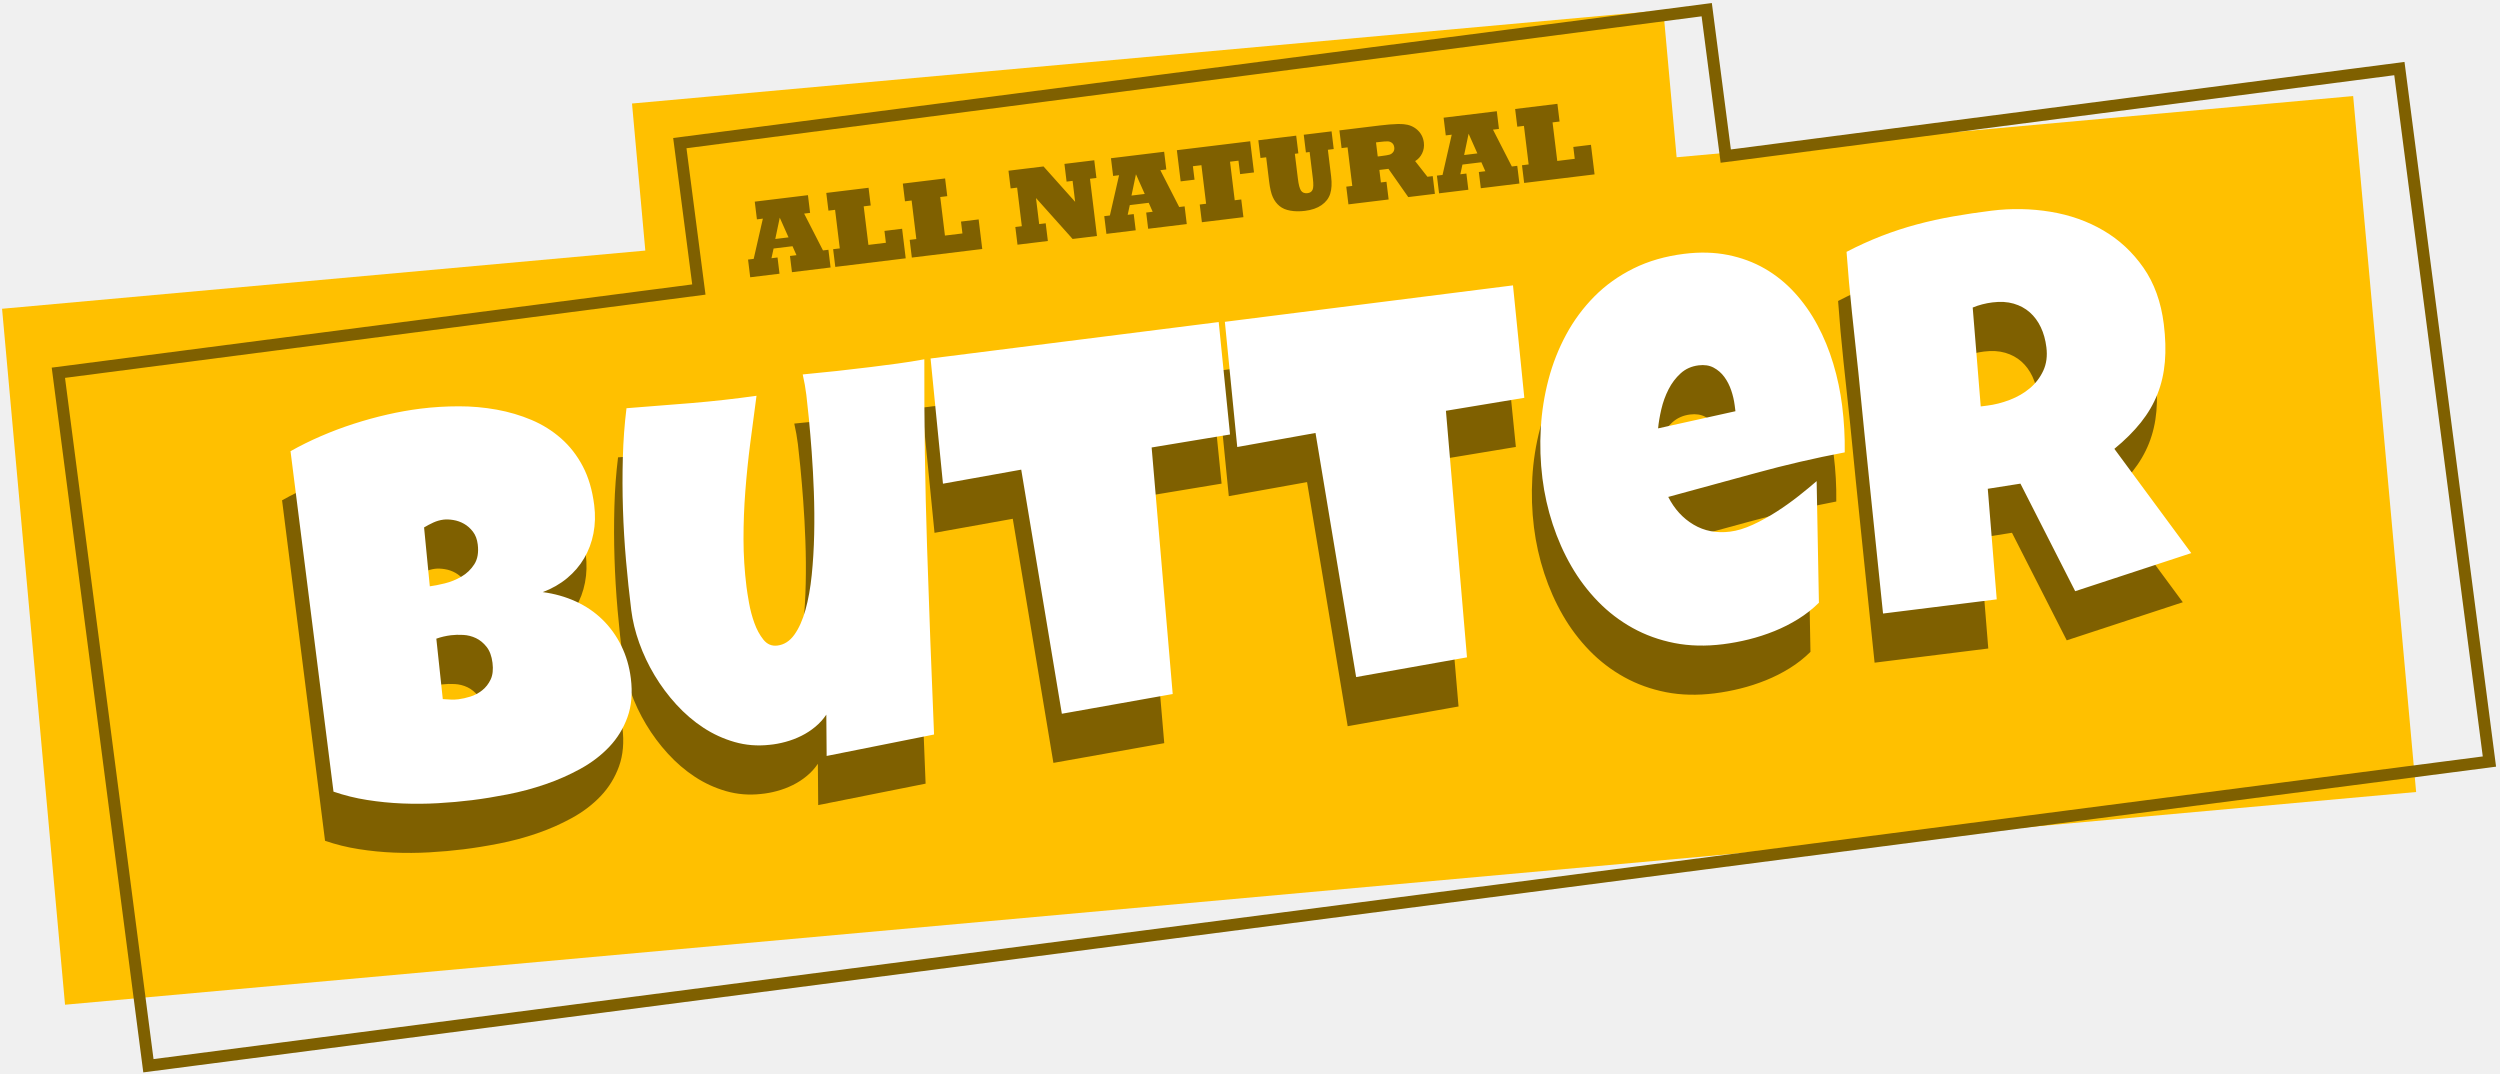
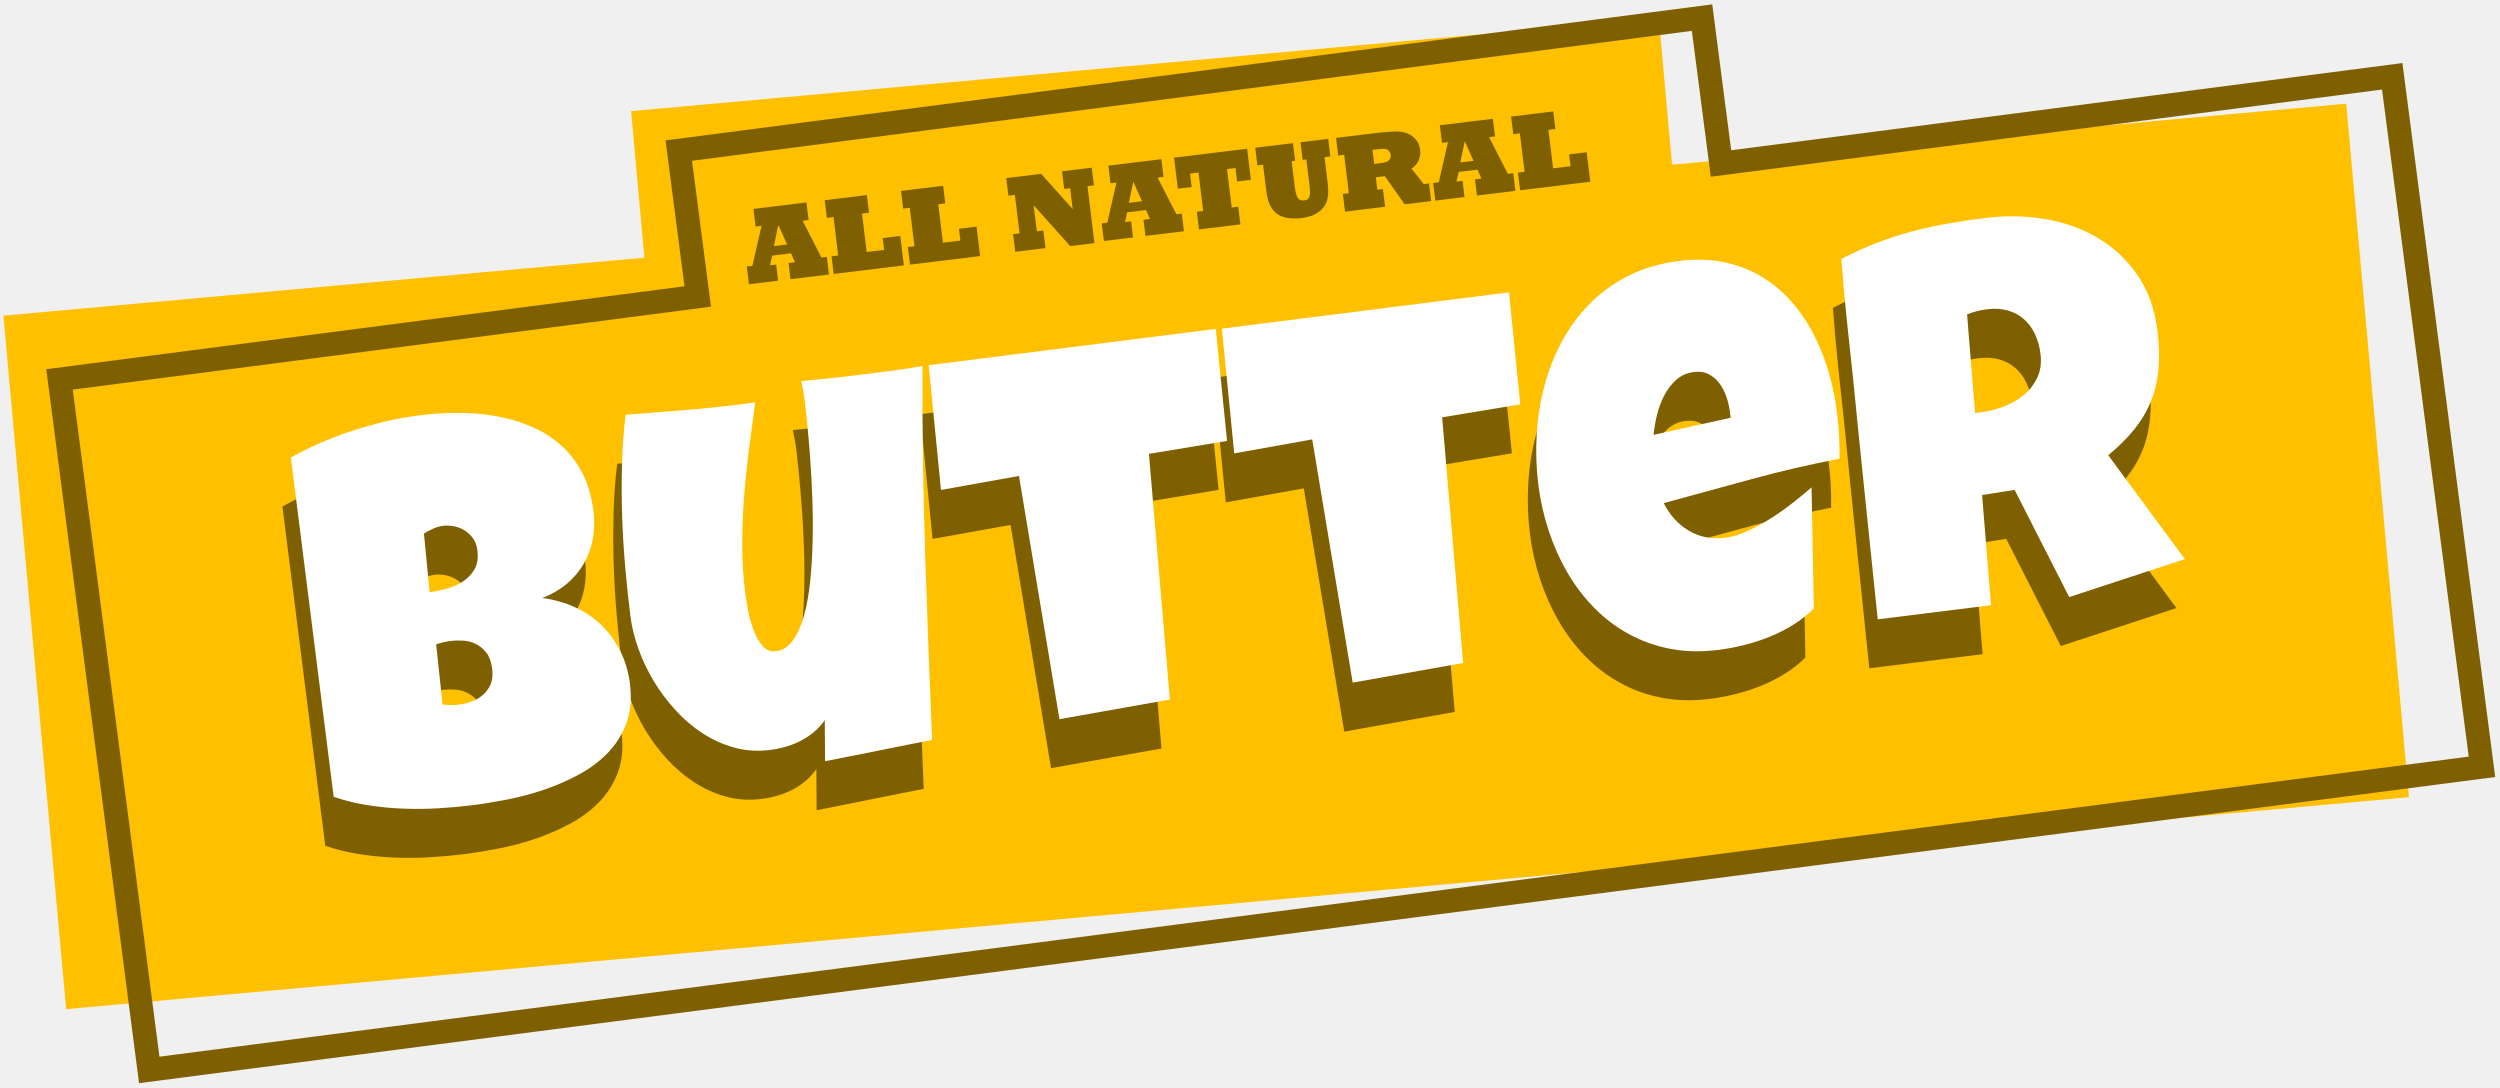
- <svg xmlns="http://www.w3.org/2000/svg" width="843" height="362" overflow="hidden">
+ <svg xmlns="http://www.w3.org/2000/svg" width="423" height="184" overflow="hidden">
  <defs>
-     <clipPath id="prefix__a">
-       <path d="M198 179h843v362H198z" fill-rule="evenodd" clip-rule="evenodd" />
+     <clipPath id="clip0">
+       <path d="M158 182 581 182 581 366 158 366Z" fill-rule="evenodd" clip-rule="evenodd" />
    </clipPath>
  </defs>
-   <g clip-path="url(#prefix__a)" transform="translate(-198 -179)">
-     <path d="M758.872 182.444l4.486 49.585 228.126-20.64 21.236 234.678-792.792 71.726-21.232-234.678 216.903-19.624-4.486-49.585z" fill="#FFC000" fill-rule="evenodd" />
-     <path d="M866.598 266.625c6.776-.844 13.445-.725 20.009.358 6.563 1.083 12.515 3.193 17.855 6.33 5.341 3.137 9.83 7.316 13.469 12.536 3.638 5.22 5.92 11.545 6.846 18.975.578 4.636.701 8.891.369 12.765-.332 3.874-1.163 7.494-2.494 10.859-1.331 3.365-3.197 6.555-5.598 9.57-2.4 3.016-5.38 5.983-8.94 8.901l25.93 35.156-39.141 12.847-18.464-36.268-11.01 1.734 3.018 37.288-38.336 4.779a20872.796 20872.796 0 00-4.198-40.582 6326.024 6326.024 0 01-4.109-40.592c-.734-6.85-1.459-13.641-2.178-20.372a595.069 595.069 0 01-1.82-20.416 117.43 117.43 0 0111.825-5.367 116.578 116.578 0 0111.875-3.879 141.772 141.772 0 0112.248-2.704c4.164-.73 8.446-1.37 12.844-1.918zm.413 30.913a26.83 26.83 0 00-3.449.656c-1.111.29-2.183.65-3.216 1.08l2.708 33.343 2.139-.267c2.556-.318 5.116-.969 7.679-1.953 2.564-.983 4.815-2.29 6.755-3.92a16.939 16.939 0 004.515-5.905c1.07-2.306 1.421-4.945 1.05-7.917-.311-2.496-.938-4.742-1.881-6.737-.943-1.995-2.177-3.667-3.703-5.016-1.527-1.349-3.339-2.33-5.438-2.944-2.098-.613-4.485-.753-7.159-.42zM336.958 333.368c4.22-.526 8.518-.79 12.894-.792a71.007 71.007 0 0112.77 1.124c4.138.752 8.055 1.908 11.75 3.47a36.526 36.526 0 019.966 6.227c2.948 2.59 5.391 5.726 7.329 9.408 1.938 3.682 3.222 8.049 3.851 13.101.415 3.328.329 6.508-.259 9.539-.588 3.03-1.629 5.816-3.123 8.356-1.494 2.541-3.418 4.787-5.77 6.74-2.352 1.953-5.084 3.516-8.197 4.689 3.989.529 7.696 1.576 11.12 3.141 3.424 1.565 6.425 3.605 9.002 6.121 2.577 2.516 4.693 5.451 6.349 8.806 1.655 3.354 2.731 7.023 3.228 11.005.615 4.933.238 9.296-1.13 13.088-1.369 3.792-3.413 7.125-6.133 9.999-2.72 2.875-5.958 5.346-9.714 7.413a74.685 74.685 0 01-11.887 5.239 95.886 95.886 0 01-12.66 3.389c-4.272.835-8.281 1.485-12.025 1.952-3.685.459-7.52.801-11.506 1.027a122.81 122.81 0 01-11.985.09c-4.005-.165-7.977-.56-11.918-1.185a66.525 66.525 0 01-11.305-2.801l-14.491-114.808a108.716 108.716 0 0110.148-5.022 121.983 121.983 0 0111.112-4.192c3.8-1.228 7.608-2.276 11.423-3.144a113.82 113.82 0 0111.161-1.98zm7.743 37.423a11.55 11.55 0 00-3.41.969 31.43 31.43 0 00-3.143 1.659l1.932 19.859c1.367-.171 3.046-.501 5.037-.99a21.152 21.152 0 005.645-2.288 12.636 12.636 0 004.326-4.161c1.111-1.738 1.496-3.974 1.155-6.708-.214-1.724-.754-3.15-1.62-4.28-.865-1.129-1.865-2.016-3.002-2.659a10.73 10.73 0 00-3.599-1.271c-1.263-.205-2.37-.248-3.321-.13zm2.505 38.982a23.195 23.195 0 00-4.926 1.157l2.177 20.372c.914.067 1.811.121 2.692.162.88.041 1.736.01 2.568-.094 1.248-.155 2.599-.459 4.051-.912a12.128 12.128 0 003.991-2.127c1.207-.965 2.157-2.185 2.848-3.66.691-1.474.896-3.341.615-5.599-.282-2.259-.942-4.048-1.982-5.367-1.039-1.319-2.233-2.302-3.582-2.948a11.238 11.238 0 00-4.301-1.094c-1.519-.082-2.903-.046-4.151.11zM763.039 281.163c5.289-.659 10.209-.533 14.759.379 4.55.911 8.695 2.447 12.435 4.606a42.089 42.089 0 0110.066 8.116c2.97 3.252 5.538 6.9 7.702 10.946 2.164 4.046 3.942 8.382 5.333 13.007a86.386 86.386 0 012.998 14.248c.645 5.171.933 10.387.864 15.646a385.073 385.073 0 00-29.918 6.944c-9.863 2.708-19.728 5.401-29.595 8.08 2.079 4.086 4.927 7.202 8.544 9.347 3.618 2.144 7.715 2.931 12.291 2.361 2.378-.296 4.922-1.066 7.634-2.31a64.996 64.996 0 008.009-4.393 94.4 94.4 0 007.485-5.324c2.363-1.864 4.388-3.535 6.075-5.013l.766 41.009a39.666 39.666 0 01-6.967 5.486 52.077 52.077 0 01-8.047 4.082 64.817 64.817 0 01-8.615 2.794 73.993 73.993 0 01-8.671 1.624c-5.884.733-11.363.601-16.437-.396-5.073-.997-9.766-2.691-14.078-5.081a50.125 50.125 0 01-11.659-8.913 60.136 60.136 0 01-9-11.916c-2.539-4.392-4.636-9.11-6.291-14.155a82.303 82.303 0 01-3.472-15.502 92.698 92.698 0 01-.551-16.771 83.307 83.307 0 012.602-16.531c1.413-5.367 3.408-10.43 5.984-15.187a55.963 55.963 0 019.493-12.818c3.753-3.787 8.145-6.93 13.175-9.428 5.031-2.499 10.726-4.144 17.086-4.937zm4.867 37.601c-2.377.296-4.392 1.196-6.046 2.7-1.653 1.504-3.014 3.303-4.08 5.398a29.32 29.32 0 00-2.426 6.685c-.551 2.363-.916 4.521-1.095 6.474l26.079-5.785-.245-1.962a25.87 25.87 0 00-1.174-5.059c-.575-1.709-1.353-3.227-2.333-4.553a10.673 10.673 0 00-3.604-3.127c-1.422-.759-3.114-1.016-5.076-.771zM606.097 304.166l3.82 37.913-26.435 4.381 7.104 83.135-37.379 6.651-13.7-82.313-26.39 4.738-4.176-42.214 97.156-12.291zM705.329 291.797l3.82 37.913-26.434 4.381 7.103 83.135-37.379 6.651-13.7-82.313-26.39 4.738-4.176-42.214 97.156-12.291zM465.826 321.832a741.402 741.402 0 0023.046-2.511c2.972-.37 5.956-.757 8.954-1.161a187.08 187.08 0 009.01-1.44c-.066 21.255.24 42.357.92 63.308.68 20.95 1.466 42.023 2.357 63.219l-36.219 7.231-.107-13.93a19.335 19.335 0 01-3.701 4.083 24.128 24.128 0 01-4.732 3.08 29.042 29.042 0 01-5.361 2.026 31.466 31.466 0 01-5.399.99c-4.049.444-7.951.131-11.706-.94a38.344 38.344 0 01-10.563-4.84c-3.287-2.156-6.328-4.765-9.124-7.826a60.959 60.959 0 01-7.34-9.859 61.85 61.85 0 01-5.162-10.901c-1.343-3.756-2.24-7.447-2.692-11.072a462.423 462.423 0 01-1.761-16.666 309.81 309.81 0 01-1.036-17.39 294.586 294.586 0 01-.038-17.379c.158-5.754.568-11.298 1.231-16.632 7.296-.547 14.617-1.128 21.965-1.742a385.643 385.643 0 0021.876-2.455 2431.678 2431.678 0 00-2.117 16.063 317.761 317.761 0 00-1.655 16.141 207.882 207.882 0 00-.613 16.147c.006 5.372.345 10.762 1.02 16.17.155 1.248.437 3.024.845 5.327a41.212 41.212 0 001.792 6.748c.786 2.196 1.805 4.076 3.057 5.64 1.251 1.565 2.827 2.228 4.729 1.991 2.259-.281 4.159-1.499 5.702-3.653 1.542-2.154 2.793-4.951 3.752-8.39.96-3.439 1.663-7.36 2.111-11.762.447-4.401.722-8.977.823-13.728.102-4.751.065-9.53-.112-14.337a360.111 360.111 0 00-.736-13.534 500.474 500.474 0 00-.96-11.334c-.326-3.339-.603-5.93-.833-7.773a65.632 65.632 0 00-.523-3.466 74.677 74.677 0 00-.7-3.443z" fill="#7F6000" fill-rule="evenodd" />
-     <path d="M869.448 250.056c6.776-.845 13.445-.726 20.009.358 6.563 1.083 12.515 3.193 17.855 6.33 5.341 3.137 9.83 7.315 13.469 12.536 3.638 5.22 5.921 11.545 6.847 18.974.577 4.636.7 8.891.368 12.766-.332 3.874-1.163 7.493-2.494 10.858-1.331 3.365-3.197 6.555-5.598 9.571-2.4 3.015-5.38 5.982-8.94 8.901l25.931 35.156-39.142 12.846-18.463-36.268-11.011 1.735 3.018 37.288-38.336 4.778a20194.06 20194.06 0 00-4.198-40.581 6326.354 6326.354 0 01-4.109-40.593c-.734-6.85-1.459-13.64-2.177-20.371a592.774 592.774 0 01-1.821-20.416 117.43 117.43 0 0111.825-5.367 116.338 116.338 0 0111.875-3.88 142.523 142.523 0 0112.248-2.704c4.165-.73 8.446-1.369 12.844-1.917zm.413 30.913a26.864 26.864 0 00-3.449.656 24.09 24.09 0 00-3.216 1.08l2.708 33.343 2.139-.267c2.556-.319 5.116-.97 7.679-1.953 2.564-.984 4.815-2.29 6.755-3.92a16.948 16.948 0 004.515-5.905c1.071-2.306 1.421-4.945 1.05-7.917-.311-2.497-.938-4.742-1.881-6.737-.943-1.995-2.177-3.667-3.703-5.016-1.527-1.349-3.339-2.33-5.437-2.944-2.099-.614-4.485-.754-7.16-.42zM339.808 316.798c4.22-.526 8.518-.79 12.894-.792a71.098 71.098 0 0112.77 1.125c4.138.751 8.055 1.908 11.75 3.469 3.696 1.562 7.018 3.637 9.966 6.228 2.948 2.59 5.392 5.726 7.329 9.407 1.938 3.682 3.222 8.049 3.852 13.101.414 3.329.328 6.508-.26 9.539-.588 3.031-1.629 5.817-3.123 8.357-1.494 2.54-3.417 4.787-5.77 6.74-2.352 1.953-5.084 3.516-8.197 4.689 3.989.528 7.696 1.575 11.12 3.14 3.424 1.565 6.425 3.606 9.002 6.121 2.577 2.516 4.693 5.451 6.349 8.806 1.656 3.355 2.731 7.023 3.228 11.006.615 4.933.238 9.296-1.13 13.088-1.369 3.792-3.413 7.125-6.133 9.999-2.72 2.874-5.958 5.345-9.714 7.413a74.645 74.645 0 01-11.887 5.239 96.041 96.041 0 01-12.66 3.389c-4.272.834-8.281 1.485-12.025 1.951-3.685.46-7.52.802-11.506 1.027-3.986.225-7.981.255-11.985.091a102.9 102.9 0 01-11.918-1.186 66.431 66.431 0 01-11.305-2.801l-14.491-114.808a108.716 108.716 0 0110.148-5.022 122.28 122.28 0 0111.112-4.192c3.8-1.228 7.608-2.276 11.423-3.144a113.82 113.82 0 0111.161-1.98zm7.743 37.424a11.58 11.58 0 00-3.41.968 31.963 31.963 0 00-3.143 1.659l1.932 19.859c1.367-.17 3.046-.5 5.037-.99a21.086 21.086 0 005.645-2.288 12.636 12.636 0 004.326-4.161c1.111-1.738 1.496-3.974 1.155-6.708-.214-1.723-.754-3.15-1.62-4.279-.865-1.13-1.865-2.016-3.002-2.659a10.753 10.753 0 00-3.599-1.272c-1.263-.205-2.37-.248-3.321-.129zm2.505 38.982c-1.723.214-3.365.6-4.926 1.157l2.177 20.371c.914.067 1.811.122 2.692.163.88.041 1.736.01 2.568-.094 1.248-.156 2.599-.46 4.051-.912a12.112 12.112 0 003.991-2.128c1.207-.965 2.157-2.185 2.848-3.659.692-1.475.896-3.341.615-5.6-.282-2.258-.942-4.047-1.982-5.366-1.039-1.319-2.233-2.302-3.581-2.949a11.247 11.247 0 00-4.302-1.093c-1.519-.083-2.903-.046-4.151.11zM765.889 264.594c5.29-.66 10.209-.533 14.759.378 4.55.912 8.695 2.447 12.435 4.607 3.74 2.159 7.095 4.865 10.066 8.116 2.97 3.251 5.538 6.9 7.702 10.946 2.164 4.046 3.942 8.381 5.333 13.006a86.524 86.524 0 012.999 14.249c.644 5.171.932 10.386.863 15.646a385.396 385.396 0 00-29.917 6.943c-9.864 2.708-19.729 5.402-29.595 8.08 2.078 4.087 4.926 7.203 8.544 9.347 3.617 2.145 7.714 2.932 12.29 2.361 2.378-.296 4.923-1.066 7.635-2.309a64.994 64.994 0 008.008-4.394 94.143 94.143 0 007.485-5.324c2.363-1.864 4.388-3.535 6.075-5.012l.766 41.009a39.666 39.666 0 01-6.967 5.486 52.161 52.161 0 01-8.047 4.081 64.671 64.671 0 01-8.615 2.794 73.786 73.786 0 01-8.671 1.624c-5.884.734-11.363.602-16.437-.396-5.073-.997-9.766-2.69-14.078-5.08a50.102 50.102 0 01-11.659-8.914 60.079 60.079 0 01-9-11.916c-2.539-4.391-4.636-9.109-6.291-14.154a82.32 82.32 0 01-3.472-15.502 92.798 92.798 0 01-.551-16.772 83.307 83.307 0 012.602-16.531c1.414-5.367 3.408-10.429 5.984-15.187a55.957 55.957 0 019.493-12.817c3.753-3.788 8.145-6.931 13.176-9.429 5.03-2.498 10.725-4.143 17.085-4.936zm4.868 37.6c-2.378.297-4.393 1.197-6.047 2.701-1.653 1.504-3.014 3.303-4.08 5.397a29.328 29.328 0 00-2.426 6.686c-.551 2.362-.916 4.52-1.095 6.474l26.079-5.786-.245-1.961a25.879 25.879 0 00-1.174-5.06c-.575-1.709-1.353-3.226-2.333-4.553a10.684 10.684 0 00-3.604-3.127c-1.422-.758-3.114-1.015-5.075-.771zM608.947 287.597l3.82 37.912-26.435 4.382 7.104 83.134-37.379 6.651-13.7-82.312-26.39 4.738-4.176-42.214 97.156-12.291zM708.179 275.228l3.82 37.912-26.434 4.382 7.103 83.134-37.379 6.651-13.7-82.312-26.39 4.738-4.176-42.214 97.156-12.291zM468.676 305.262a753.278 753.278 0 0023.046-2.51c2.972-.371 5.956-.758 8.954-1.162 2.998-.404 6.001-.883 9.01-1.44-.066 21.255.24 42.358.92 63.308.68 20.951 1.466 42.024 2.357 63.22l-36.219 7.23-.107-13.929a19.335 19.335 0 01-3.701 4.083 24.124 24.124 0 01-4.732 3.079 29.063 29.063 0 01-5.36 2.027c-1.869.504-3.669.834-5.4.989-4.049.445-7.951.131-11.706-.94a38.315 38.315 0 01-10.563-4.84c-3.286-2.155-6.328-4.764-9.124-7.826a60.974 60.974 0 01-7.34-9.859 61.802 61.802 0 01-5.161-10.9c-1.344-3.756-2.241-7.447-2.693-11.073a462.183 462.183 0 01-1.761-16.666 309.754 309.754 0 01-1.036-17.39 295.45 295.45 0 01-.038-17.379c.158-5.753.568-11.297 1.231-16.631 7.296-.547 14.618-1.128 21.965-1.742a386.56 386.56 0 0021.876-2.455 2414.145 2414.145 0 00-2.117 16.063 317.644 317.644 0 00-1.655 16.141 208.36 208.36 0 00-.613 16.147c.006 5.371.346 10.761 1.02 16.17.155 1.248.437 3.024.845 5.327a41.34 41.34 0 001.792 6.748c.786 2.196 1.805 4.076 3.057 5.64 1.251 1.564 2.828 2.228 4.729 1.991 2.259-.282 4.159-1.5 5.702-3.654 1.542-2.153 2.793-4.95 3.753-8.39.959-3.439 1.662-7.359 2.11-11.761.447-4.402.722-8.978.824-13.729.102-4.751.064-9.53-.112-14.336a360.198 360.198 0 00-.737-13.535 499.853 499.853 0 00-.96-11.333c-.326-3.34-.603-5.931-.833-7.773a66.7 66.7 0 00-.522-3.466 75.822 75.822 0 00-.701-3.444z" fill="#FFF" fill-rule="evenodd" />
-     <path d="M773.507 182.266l6.415 49.372 227.148-29.515 30.36 233.672-789.387 102.57-30.362-233.672 215.973-28.063-6.416-49.372z" stroke="#7F6000" stroke-width="4" stroke-miterlimit="8" fill="none" />
-     <path d="M723.16 214.01l.728 5.971-2.367.289 1.585 13.002 5.9-.719-.488-3.999 5.954-.726 1.216 9.971-23.745 2.894-.728-5.972 2.242-.273-1.584-13.002-2.242.273-.728-5.972 14.257-1.737zM702.719 216.501l.728 5.972-2.009.245 6.355 12.42 1.829-.223.728 5.972-13.02 1.587-.666-5.47 2.188-.267-1.333-3.022-6.385.778-.711 3.272 2.044-.249.667 5.469-9.882 1.205-.727-5.972 1.901-.232 3.096-13.572-2.009.244-.728-5.971 17.934-2.186zm-9.505 7.583l-1.507 7.191 4.465-.545-2.958-6.646zM669.298 220.82c.751-.013 1.445.009 2.083.064 1.79.158 3.305.793 4.545 1.903 1.254 1.134 1.986 2.561 2.196 4.283.158 1.291-.034 2.503-.576 3.637-.543 1.122-1.328 1.994-2.356 2.617l4.138 5.283 1.793-.218.728 5.972-8.985 1.095-6.675-9.525-3.067.374.514 4.215 1.883-.23.728 5.972-13.558 1.652-.728-5.972 2.027-.247-1.585-13.001-2.026.246-.728-5.972 13.558-1.652a86.577 86.577 0 013.397-.35 42.3 42.3 0 012.694-.146zm-3.401 5.847c-.56-.017-1.569.064-3.028.241l-.879.108.579 4.752 1.077-.131c1.41-.172 2.362-.331 2.854-.475.527-.15.953-.444 1.275-.884.326-.416.449-.946.37-1.592-.078-.646-.326-1.137-.744-1.474-.418-.35-.92-.531-1.504-.545zM647.004 223.291l.728 5.972-1.973.24 1.101 9.039c.282 2.307.177 4.237-.313 5.789-.492 1.54-1.465 2.818-2.919 3.832-1.453 1.015-3.316 1.66-5.587 1.937-1.83.223-3.477.199-4.941-.071-1.488-.256-2.704-.775-3.648-1.558-.944-.77-1.688-1.754-2.234-2.949-.554-1.158-.983-2.986-1.288-5.485l-.974-7.998-1.919.233-.728-5.972 12.769-1.556.728 5.972-1.184.144 1.025 8.411c.245 2.009.603 3.355 1.074 4.037.47.671 1.202.946 2.194.825.825-.101 1.386-.478 1.682-1.133.298-.643.334-1.891.108-3.744l-1.097-9.003-1.256.153-.728-5.972 9.38-1.143zM619.568 226.634l1.281 10.51-4.681.57-.553-4.537-2.851.347 1.584 13.002 2.206-.268.728 5.972-14.006 1.706-.728-5.972 2.152-.262-1.585-13.002-2.869.35.553 4.537-4.681.571-1.281-10.51 24.731-3.014zM590.549 230.171l.728 5.972-2.009.245 6.355 12.42 1.829-.223.728 5.972-13.02 1.587-.666-5.47 2.188-.266-1.333-3.023-6.385.778-.711 3.272 2.044-.249.667 5.47-9.882 1.204-.728-5.972 1.901-.232 3.097-13.572-2.009.245-.728-5.972 17.934-2.186zm-9.505 7.583l-1.507 7.191 4.465-.544-2.958-6.647zM566.986 233.043l.728 5.971-2.17.265 2.351 19.297-8.213 1.001-12.347-13.802 1.071 8.788 2.205-.269.728 5.972-10.24 1.248-.728-5.972 2.188-.267-1.584-13.002-2.188.267-.728-5.972 11.818-1.44 10.664 11.932-.861-7.066-2.027.247-.728-5.972 10.061-1.226zM516.688 239.173l.728 5.972-2.367.288 1.584 13.002 5.9-.719-.487-3.999 5.954-.726 1.215 9.971-23.744 2.894-.728-5.972 2.242-.273-1.585-13.002-2.241.273-.728-5.972 14.257-1.737zM490.879 242.318l.728 5.972-2.367.288 1.584 13.002 5.9-.719-.487-3.999 5.954-.726 1.215 9.971-23.744 2.894-.728-5.972 2.242-.273-1.585-13.002-2.241.273-.728-5.972 14.257-1.737zM470.438 244.809l.727 5.972-2.008.245 6.355 12.42 1.829-.222.728 5.971-13.02 1.587-.667-5.47 2.188-.266-1.333-3.023-6.384.778-.712 3.272 2.045-.249.666 5.47-9.881 1.204-.728-5.972 1.901-.232 3.096-13.572-2.008.245-.728-5.972 17.934-2.186zm-9.505 7.583l-1.508 7.191 4.466-.544-2.958-6.647z" fill="#7F6000" fill-rule="evenodd" />
+   <g clip-path="url(#clip0)" transform="translate(-158 -182)">
+     <path d="M438.667 185.069 440.91 209.862 554.973 199.542 565.589 316.881 169.195 352.744 158.579 235.405 267.031 225.593 264.788 200.801Z" fill="#FFC000" fill-rule="evenodd" />
+     <path d="M492.53 227.16C495.918 226.738 499.253 226.798 502.535 227.339 505.816 227.881 508.792 228.936 511.462 230.504 514.133 232.073 516.377 234.162 518.197 236.772 520.016 239.382 521.157 242.545 521.62 246.26 521.909 248.578 521.97 250.705 521.804 252.642 521.638 254.579 521.223 256.389 520.557 258.072 519.892 259.754 518.959 261.349 517.758 262.857 516.558 264.365 515.068 265.848 513.288 267.307L526.253 284.885 506.683 291.309 497.451 273.174 491.946 274.042 493.455 292.686 474.287 295.075C473.591 288.281 472.891 281.517 472.188 274.784 471.484 268.051 470.799 261.286 470.133 254.488 469.766 251.063 469.404 247.668 469.044 244.302 468.685 240.937 468.382 237.534 468.134 234.094 470.118 233.062 472.089 232.168 474.047 231.411 476.005 230.654 477.984 230.007 479.984 229.471 481.985 228.935 484.026 228.484 486.108 228.119 488.19 227.754 490.331 227.434 492.53 227.16ZM492.737 242.617C492.142 242.691 491.567 242.8 491.012 242.945 490.457 243.089 489.921 243.27 489.404 243.485L490.758 260.156 491.828 260.023C493.106 259.864 494.386 259.538 495.667 259.046 496.949 258.555 498.075 257.901 499.045 257.086 500.014 256.271 500.767 255.287 501.302 254.134 501.837 252.981 502.013 251.661 501.827 250.175 501.672 248.927 501.358 247.804 500.887 246.807 500.415 245.809 499.798 244.973 499.035 244.299 498.272 243.624 497.366 243.134 496.316 242.827 495.267 242.52 494.074 242.45 492.737 242.617Z" fill="#7F6000" fill-rule="evenodd" />
+     <path d="M227.71 260.532C229.82 260.269 231.969 260.136 234.157 260.135 236.345 260.134 238.473 260.322 240.542 260.698 242.611 261.073 244.569 261.652 246.417 262.432 248.265 263.213 249.926 264.251 251.4 265.546 252.874 266.841 254.096 268.409 255.065 270.25 256.034 272.091 256.676 274.274 256.99 276.8 257.198 278.465 257.155 280.054 256.861 281.57 256.567 283.085 256.046 284.478 255.299 285.748 254.552 287.018 253.59 288.142 252.414 289.118 251.238 290.095 249.872 290.876 248.316 291.463 250.31 291.727 252.164 292.25 253.876 293.033 255.588 293.816 257.088 294.836 258.377 296.094 259.665 297.351 260.723 298.819 261.551 300.496 262.379 302.174 262.917 304.008 263.165 305.999 263.473 308.466 263.284 310.647 262.6 312.543 261.916 314.439 260.894 316.106 259.534 317.543 258.174 318.98 256.555 320.215 254.677 321.249 252.799 322.283 250.817 323.156 248.733 323.869 246.649 324.581 244.539 325.146 242.403 325.563 240.267 325.98 238.263 326.306 236.391 326.539 234.548 326.769 232.63 326.94 230.638 327.052 228.645 327.165 226.647 327.18 224.645 327.098 222.643 327.015 220.657 326.818 218.686 326.505 216.716 326.192 214.832 325.725 213.034 325.105L205.788 267.701C207.367 266.81 209.058 265.973 210.862 265.189 212.666 264.406 214.518 263.708 216.418 263.093 218.318 262.479 220.222 261.955 222.13 261.521 224.037 261.087 225.898 260.758 227.71 260.532ZM231.582 279.243C230.987 279.317 230.419 279.479 229.877 279.727 229.334 279.976 228.81 280.253 228.305 280.557L229.271 290.486C229.955 290.401 230.794 290.236 231.79 289.991 232.785 289.747 233.726 289.365 234.612 288.847 235.499 288.33 236.219 287.636 236.775 286.767 237.331 285.898 237.523 284.78 237.353 283.413 237.245 282.551 236.975 281.838 236.543 281.273 236.11 280.708 235.61 280.265 235.042 279.944 234.474 279.622 233.874 279.41 233.242 279.308 232.611 279.206 232.057 279.184 231.582 279.243ZM232.834 298.734C231.973 298.842 231.152 299.034 230.371 299.313L231.46 309.499C231.917 309.532 232.365 309.559 232.805 309.58 233.246 309.6 233.674 309.585 234.09 309.533 234.714 309.455 235.389 309.303 236.115 309.077 236.842 308.85 237.507 308.496 238.11 308.013 238.714 307.53 239.189 306.92 239.535 306.183 239.88 305.446 239.983 304.513 239.842 303.384 239.701 302.254 239.371 301.36 238.851 300.7 238.331 300.041 237.734 299.549 237.06 299.226 236.386 298.902 235.669 298.72 234.91 298.679 234.15 298.638 233.458 298.656 232.834 298.734Z" fill="#7F6000" fill-rule="evenodd" />
+     <path d="M440.75 234.429C443.395 234.1 445.855 234.163 448.13 234.618 450.405 235.074 452.478 235.842 454.348 236.922 456.218 238.002 457.895 239.354 459.381 240.98 460.866 242.606 462.149 244.43 463.232 246.453 464.314 248.476 465.203 250.644 465.898 252.956 466.594 255.269 467.094 257.643 467.397 260.08 467.72 262.666 467.864 265.273 467.829 267.903 462.788 268.864 457.802 270.021 452.87 271.375 447.939 272.729 443.006 274.076 438.073 275.415 439.112 277.458 440.536 279.016 442.345 280.089 444.154 281.161 446.202 281.554 448.49 281.269 449.679 281.121 450.951 280.736 452.307 280.114 453.663 279.493 454.998 278.76 456.312 277.918 457.625 277.075 458.872 276.187 460.054 275.255 461.236 274.324 462.248 273.488 463.091 272.749L463.474 293.254C462.427 294.29 461.265 295.204 459.991 295.997 458.717 296.789 457.375 297.47 455.967 298.038 454.559 298.605 453.124 299.071 451.66 299.435 450.196 299.798 448.751 300.069 447.325 300.247 444.383 300.613 441.643 300.547 439.106 300.049 436.569 299.55 434.223 298.703 432.067 297.508 429.911 296.313 427.968 294.828 426.238 293.052 424.507 291.275 423.007 289.289 421.738 287.094 420.468 284.898 419.419 282.539 418.592 280.016 417.764 277.494 417.186 274.91 416.856 272.265 416.512 269.501 416.42 266.706 416.581 263.879 416.741 261.053 417.175 258.297 417.882 255.614 418.588 252.93 419.586 250.399 420.874 248.02 422.162 245.642 423.744 243.506 425.62 241.612 427.497 239.718 429.693 238.146 432.208 236.897 434.723 235.648 437.571 234.826 440.75 234.429ZM443.184 253.23C441.996 253.378 440.988 253.828 440.161 254.58 439.334 255.332 438.654 256.231 438.121 257.279 437.588 258.326 437.183 259.44 436.908 260.621 436.633 261.802 436.45 262.881 436.361 263.858L449.4 260.965 449.278 259.985C449.174 259.153 448.978 258.309 448.691 257.455 448.403 256.601 448.014 255.842 447.524 255.178 447.034 254.515 446.433 253.994 445.722 253.615 445.011 253.236 444.165 253.107 443.184 253.23Z" fill="#7F6000" fill-rule="evenodd" />
+     <path d="M362.279 245.931 364.19 264.887 350.972 267.078 354.524 308.645 335.835 311.971 328.984 270.814 315.789 273.183 313.702 252.076 362.279 245.931Z" fill="#7F6000" fill-rule="evenodd" />
+     <path d="M411.895 239.746 413.806 258.702 400.588 260.893 404.14 302.461 385.451 305.786 378.6 264.63 365.405 266.999 363.318 245.892 411.895 239.746Z" fill="#7F6000" fill-rule="evenodd" />
+     <path d="M292.144 254.764C294.083 254.582 296.005 254.388 297.911 254.18 299.817 253.973 301.735 253.749 303.667 253.508 305.153 253.323 306.645 253.13 308.144 252.928 309.643 252.726 311.145 252.486 312.649 252.208 312.616 262.835 312.769 273.386 313.109 283.862 313.449 294.337 313.842 304.873 314.288 315.471L296.178 319.087 296.125 312.122C295.616 312.879 294.999 313.56 294.274 314.163 293.55 314.767 292.761 315.28 291.908 315.703 291.056 316.126 290.162 316.464 289.228 316.716 288.294 316.968 287.394 317.133 286.528 317.211 284.504 317.433 282.553 317.277 280.675 316.741 278.798 316.206 277.037 315.399 275.394 314.321 273.75 313.243 272.23 311.939 270.832 310.408 269.434 308.877 268.21 307.234 267.162 305.478 266.113 303.723 265.253 301.906 264.581 300.028 263.909 298.15 263.46 296.305 263.234 294.492 262.901 291.817 262.608 289.04 262.354 286.159 262.101 283.278 261.928 280.38 261.836 277.464 261.744 274.548 261.738 271.652 261.817 268.775 261.896 265.898 262.101 263.126 262.433 260.459 266.081 260.185 269.741 259.895 273.415 259.588 277.089 259.281 280.735 258.872 284.353 258.36 283.992 261.031 283.639 263.708 283.295 266.392 282.95 269.075 282.674 271.766 282.467 274.462 282.26 277.159 282.158 279.85 282.161 282.536 282.163 285.222 282.333 287.916 282.671 290.621 282.748 291.245 282.889 292.133 283.093 293.284 283.297 294.436 283.596 295.561 283.989 296.658 284.382 297.756 284.892 298.696 285.517 299.478 286.143 300.26 286.931 300.592 287.882 300.474 289.012 300.333 289.962 299.724 290.733 298.647 291.504 297.57 292.13 296.172 292.609 294.452 293.089 292.732 293.441 290.772 293.665 288.571 293.888 286.371 294.025 284.082 294.076 281.707 294.127 279.332 294.109 276.942 294.02 274.539 293.932 272.135 293.809 269.88 293.652 267.772 293.495 265.664 293.335 263.775 293.172 262.105 293.009 260.435 292.871 259.14 292.756 258.218 292.682 257.624 292.594 257.046 292.494 256.485 292.394 255.924 292.277 255.35 292.144 254.764Z" fill="#7F6000" fill-rule="evenodd" />
+     <path d="M493.955 218.875C497.343 218.453 500.678 218.513 503.96 219.055 507.241 219.596 510.217 220.651 512.887 222.22 515.558 223.788 517.802 225.877 519.622 228.488 521.441 231.098 522.582 234.26 523.045 237.975 523.334 240.293 523.395 242.42 523.229 244.357 523.063 246.295 522.648 248.104 521.982 249.787 521.317 251.469 520.384 253.064 519.183 254.572 517.983 256.08 516.493 257.563 514.713 259.022L527.678 276.601 508.108 283.024 498.876 264.89 493.371 265.757 494.88 284.401 475.712 286.79C475.016 279.996 474.316 273.233 473.612 266.5 472.909 259.767 472.224 253.001 471.558 246.203 471.191 242.778 470.829 239.383 470.469 236.018 470.11 232.652 469.807 229.249 469.559 225.81 471.543 224.778 473.514 223.883 475.472 223.126 477.43 222.369 479.409 221.722 481.409 221.186 483.41 220.65 485.451 220.2 487.533 219.834 489.615 219.469 491.756 219.15 493.955 218.875ZM494.162 234.332C493.567 234.406 492.992 234.515 492.437 234.66 491.882 234.805 491.346 234.985 490.829 235.2L492.183 251.872 493.253 251.738C494.531 251.579 495.811 251.253 497.092 250.762 498.374 250.27 499.5 249.617 500.47 248.801 501.439 247.986 502.192 247.002 502.727 245.849 503.262 244.696 503.438 243.376 503.252 241.891 503.097 240.642 502.783 239.52 502.312 238.522 501.84 237.525 501.223 236.688 500.46 236.014 499.697 235.34 498.791 234.849 497.741 234.542 496.692 234.235 495.499 234.165 494.162 234.332Z" fill="#FFFFFF" fill-rule="evenodd" />
+     <path d="M229.135 252.247C231.245 251.984 233.394 251.852 235.582 251.851 237.77 251.85 239.898 252.037 241.967 252.413 244.036 252.789 245.994 253.367 247.842 254.148 249.69 254.928 251.351 255.966 252.825 257.261 254.299 258.556 255.521 260.124 256.49 261.965 257.459 263.806 258.101 265.99 258.415 268.516 258.623 270.18 258.58 271.77 258.286 273.285 257.992 274.801 257.471 276.193 256.724 277.464 255.977 278.734 255.015 279.857 253.839 280.834 252.663 281.81 251.297 282.592 249.74 283.178 251.735 283.442 253.589 283.966 255.301 284.748 257.013 285.531 258.513 286.551 259.802 287.809 261.09 289.067 262.148 290.534 262.976 292.212 263.804 293.889 264.342 295.723 264.59 297.714 264.898 300.181 264.709 302.362 264.025 304.258 263.341 306.155 262.319 307.821 260.959 309.258 259.599 310.695 257.98 311.931 256.102 312.965 254.224 313.998 252.242 314.872 250.158 315.584 248.074 316.297 245.964 316.861 243.828 317.279 241.692 317.696 239.688 318.021 237.816 318.254 235.973 318.484 234.055 318.655 232.063 318.768 230.07 318.88 228.072 318.895 226.07 318.813 224.068 318.731 222.082 318.533 220.111 318.22 218.141 317.908 216.257 317.441 214.459 316.82L207.213 259.416C208.792 258.525 210.483 257.688 212.287 256.905 214.091 256.121 215.943 255.423 217.843 254.809 219.743 254.195 221.647 253.671 223.555 253.237 225.462 252.803 227.323 252.473 229.135 252.247ZM233.007 270.959C232.412 271.033 231.844 271.194 231.302 271.443 230.759 271.691 230.235 271.968 229.73 272.272L230.696 282.202C231.38 282.117 232.219 281.952 233.215 281.707 234.21 281.462 235.151 281.081 236.037 280.563 236.924 280.045 237.644 279.351 238.2 278.482 238.756 277.613 238.948 276.495 238.778 275.128 238.67 274.267 238.4 273.553 237.968 272.988 237.535 272.424 237.035 271.981 236.467 271.659 235.898 271.337 235.299 271.126 234.667 271.023 234.036 270.921 233.482 270.899 233.007 270.959ZM234.259 290.449C233.397 290.557 232.577 290.75 231.796 291.028L232.885 301.214C233.342 301.247 233.79 301.274 234.23 301.295 234.671 301.316 235.099 301.3 235.515 301.248 236.139 301.17 236.814 301.018 237.54 300.792 238.267 300.566 238.932 300.211 239.535 299.728 240.139 299.246 240.614 298.636 240.96 297.899 241.305 297.161 241.408 296.228 241.267 295.099 241.126 293.969 240.796 293.075 240.276 292.416 239.756 291.756 239.159 291.265 238.485 290.941 237.811 290.618 237.094 290.436 236.335 290.394 235.575 290.353 234.883 290.372 234.259 290.449Z" fill="#FFFFFF" fill-rule="evenodd" />
+     <path d="M442.175 226.145C444.82 225.815 447.28 225.878 449.555 226.334 451.83 226.79 453.903 227.557 455.773 228.637 457.643 229.717 459.32 231.07 460.806 232.695 462.291 234.321 463.575 236.145 464.657 238.168 465.739 240.191 466.628 242.359 467.323 244.671 468.019 246.984 468.519 249.359 468.822 251.796 469.145 254.381 469.289 256.989 469.254 259.619 464.213 260.579 459.227 261.736 454.295 263.09 449.364 264.444 444.431 265.791 439.498 267.13 440.537 269.174 441.961 270.732 443.77 271.804 445.579 272.876 447.627 273.27 449.915 272.984 451.104 272.836 452.376 272.451 453.732 271.83 455.088 271.208 456.423 270.476 457.737 269.633 459.05 268.79 460.297 267.903 461.479 266.971 462.661 266.039 463.673 265.203 464.517 264.464L464.899 284.969C463.852 286.005 462.691 286.919 461.416 287.712 460.142 288.505 458.801 289.185 457.393 289.753 455.984 290.321 454.549 290.786 453.085 291.15 451.621 291.513 450.176 291.784 448.75 291.962 445.808 292.329 443.068 292.263 440.531 291.764 437.994 291.265 435.648 290.419 433.492 289.224 431.336 288.029 429.393 286.543 427.663 284.767 425.932 282.991 424.432 281.005 423.163 278.809 421.893 276.613 420.845 274.254 420.017 271.731 419.19 269.209 418.611 266.625 418.281 263.98 417.937 261.217 417.845 258.421 418.006 255.595 418.166 252.768 418.6 250.013 419.307 247.329 420.013 244.646 421.011 242.115 422.299 239.736 423.587 237.357 425.169 235.221 427.045 233.327 428.922 231.433 431.118 229.862 433.633 228.613 436.148 227.364 438.996 226.541 442.175 226.145ZM444.609 244.945C443.421 245.093 442.413 245.543 441.586 246.295 440.759 247.047 440.079 247.947 439.546 248.994 439.013 250.041 438.608 251.155 438.333 252.337 438.058 253.518 437.875 254.597 437.786 255.574L450.825 252.681 450.703 251.7C450.599 250.868 450.403 250.025 450.116 249.17 449.828 248.316 449.439 247.557 448.949 246.894 448.459 246.231 447.859 245.709 447.147 245.33 446.436 244.951 445.59 244.823 444.609 244.945Z" fill="#FFFFFF" fill-rule="evenodd" />
+     <path d="M363.705 237.646 365.615 256.602 352.397 258.793 355.949 300.36 337.26 303.686 330.41 262.53 317.215 264.899 315.127 243.792 363.705 237.646Z" fill="#FFFFFF" fill-rule="evenodd" />
+     <path d="M413.321 231.461 415.231 250.418 402.013 252.608 405.565 294.176 386.876 297.501 380.026 256.345 366.831 258.714 364.743 237.607 413.321 231.461Z" fill="#FFFFFF" fill-rule="evenodd" />
+     <path d="M293.569 246.479C295.508 246.297 297.43 246.103 299.336 245.896 301.242 245.688 303.16 245.464 305.092 245.224 306.578 245.038 308.07 244.845 309.569 244.643 311.068 244.441 312.57 244.201 314.074 243.923 314.041 254.55 314.194 265.102 314.534 275.577 314.874 286.052 315.267 296.589 315.713 307.186L297.603 310.802 297.55 303.837C297.04 304.595 296.424 305.275 295.699 305.879 294.975 306.482 294.186 306.995 293.333 307.418 292.481 307.841 291.587 308.179 290.653 308.431 289.719 308.684 288.819 308.849 287.953 308.926 285.929 309.149 283.978 308.992 282.1 308.456 280.223 307.921 278.462 307.114 276.819 306.036 275.175 304.959 273.655 303.654 272.257 302.123 270.859 300.592 269.635 298.949 268.587 297.194 267.538 295.438 266.678 293.621 266.006 291.744 265.334 289.866 264.885 288.02 264.659 286.207 264.326 283.533 264.033 280.755 263.779 277.874 263.526 274.994 263.353 272.095 263.261 269.179 263.169 266.263 263.163 263.367 263.242 260.49 263.321 257.613 263.526 254.841 263.858 252.174 267.506 251.9 271.166 251.61 274.84 251.303 278.514 250.996 282.16 250.587 285.778 250.076 285.417 252.746 285.064 255.423 284.72 258.107 284.375 260.791 284.099 263.481 283.892 266.178 283.685 268.874 283.583 271.565 283.586 274.251 283.588 276.937 283.758 279.632 284.095 282.336 284.173 282.96 284.314 283.848 284.518 285 284.722 286.151 285.021 287.276 285.414 288.374 285.807 289.471 286.317 290.411 286.942 291.194 287.568 291.976 288.356 292.307 289.307 292.189 290.437 292.048 291.387 291.439 292.158 290.362 292.929 289.285 293.555 287.887 294.034 286.167 294.514 284.448 294.866 282.488 295.09 280.287 295.313 278.086 295.45 275.798 295.501 273.422 295.552 271.047 295.534 268.657 295.445 266.254 295.357 263.851 295.234 261.595 295.077 259.487 294.92 257.379 294.76 255.49 294.597 253.82 294.434 252.15 294.296 250.855 294.181 249.934 294.107 249.339 294.019 248.762 293.919 248.201 293.819 247.64 293.702 247.066 293.569 246.479Z" fill="#FFFFFF" fill-rule="evenodd" />
+     <path d="M445.985 184.98 449.192 209.667 562.766 194.909 577.948 311.745 183.253 363.03 168.071 246.194 276.058 232.163 272.85 207.477Z" stroke="#7F6000" stroke-width="4" stroke-miterlimit="8" fill="none" fill-rule="evenodd" />
+     <path d="M420.811 200.852 421.175 203.838 419.992 203.983 420.784 210.484 423.734 210.124 423.49 208.124 426.467 207.762 427.075 212.747 415.203 214.194 414.839 211.208 415.96 211.072 415.168 204.571 414.047 204.707 413.683 201.721 420.811 200.852Z" fill="#7F6000" fill-rule="evenodd" />
+     <path d="M410.591 202.098 410.955 205.084 409.95 205.207 413.128 211.417 414.042 211.305 414.406 214.291 407.896 215.085 407.563 212.35 408.657 212.216 407.991 210.705 404.798 211.094 404.443 212.73 405.465 212.605 405.798 215.34 400.857 215.943 400.493 212.957 401.444 212.841 402.992 206.054 401.988 206.177 401.624 203.191 410.591 202.098ZM405.838 205.89 405.085 209.485 407.317 209.213 405.838 205.89Z" fill="#7F6000" fill-rule="evenodd" />
+     <path d="M393.88 204.257C394.255 204.251 394.603 204.262 394.921 204.29 395.817 204.369 396.574 204.686 397.194 205.241 397.821 205.808 398.187 206.522 398.292 207.382 398.371 208.028 398.275 208.634 398.004 209.201 397.733 209.762 397.34 210.198 396.826 210.51L398.895 213.151 399.792 213.042 400.156 216.028 395.663 216.575 392.326 211.813 390.792 212 391.049 214.107 391.991 213.993 392.355 216.979 385.576 217.805 385.212 214.819 386.225 214.695 385.433 208.194 384.419 208.318 384.056 205.332 390.835 204.506C391.444 204.431 392.011 204.373 392.533 204.331 393.056 204.288 393.505 204.264 393.88 204.257ZM392.18 207.181C391.9 207.173 391.395 207.213 390.666 207.302L390.226 207.355 390.516 209.732 391.054 209.666C391.759 209.58 392.235 209.501 392.481 209.428 392.745 209.354 392.957 209.207 393.119 208.987 393.281 208.779 393.343 208.513 393.304 208.191 393.265 207.868 393.141 207.622 392.932 207.453 392.723 207.279 392.472 207.188 392.18 207.181Z" fill="#7F6000" fill-rule="evenodd" />
+     <path d="M382.733 205.493 383.097 208.479 382.111 208.599 382.661 213.119C382.802 214.272 382.75 215.237 382.505 216.013 382.259 216.783 381.772 217.422 381.045 217.929 380.319 218.436 379.387 218.759 378.251 218.898 377.337 219.009 376.513 218.997 375.781 218.862 375.037 218.734 374.429 218.475 373.957 218.083 373.485 217.698 373.113 217.206 372.84 216.609 372.563 216.03 372.349 215.116 372.196 213.866L371.709 209.867 370.75 209.984 370.386 206.998 376.77 206.22 377.134 209.206 376.542 209.278 377.055 213.483C377.177 214.488 377.356 215.16 377.592 215.502 377.827 215.837 378.192 215.975 378.689 215.914 379.101 215.864 379.381 215.675 379.53 215.348 379.678 215.026 379.696 214.402 379.584 213.475L379.035 208.974 378.407 209.051 378.043 206.065 382.733 205.493Z" fill="#7F6000" fill-rule="evenodd" />
+     <path d="M369.015 207.165 369.656 212.42 367.315 212.705 367.039 210.436 365.613 210.61 366.405 217.111 367.508 216.976 367.872 219.962 360.869 220.816 360.505 217.83 361.581 217.699 360.789 211.198 359.354 211.373 359.631 213.641 357.29 213.926 356.65 208.672 369.015 207.165Z" fill="#7F6000" fill-rule="evenodd" />
+     <path d="M354.506 208.933 354.87 211.919 353.865 212.042 357.043 218.252 357.957 218.14 358.321 221.126 351.811 221.92 351.478 219.185 352.572 219.051 351.905 217.54 348.713 217.929 348.358 219.565 349.38 219.441 349.713 222.175 344.772 222.778 344.408 219.792 345.359 219.676 346.907 212.89 345.903 213.012 345.539 210.026 354.506 208.933ZM349.753 212.725 348.999 216.32 351.232 216.048 349.753 212.725Z" fill="#7F6000" fill-rule="evenodd" />
+     <path d="M342.724 210.369 343.088 213.355 342.003 213.487 343.179 223.135 339.072 223.636 332.898 216.735 333.434 221.129 334.537 220.995 334.901 223.981 329.781 224.605 329.417 221.619 330.511 221.485 329.718 214.984 328.624 215.118 328.261 212.132 334.17 211.411 339.501 217.377 339.071 213.844 338.058 213.968 337.694 210.982 342.724 210.369Z" fill="#7F6000" fill-rule="evenodd" />
+     <path d="M317.575 213.434 317.939 216.42 316.755 216.564 317.548 223.065 320.498 222.706 320.254 220.706 323.231 220.343 323.839 225.329 311.967 226.776 311.603 223.79 312.724 223.653 311.931 217.152 310.81 217.289 310.447 214.303 317.575 213.434Z" fill="#7F6000" fill-rule="evenodd" />
+     <path d="M304.671 215.007 305.035 217.992 303.851 218.137 304.643 224.638 307.593 224.278 307.35 222.279 310.327 221.916 310.934 226.901 299.062 228.348 298.698 225.362 299.819 225.226 299.027 218.725 297.906 218.861 297.542 215.875 304.671 215.007Z" fill="#7F6000" fill-rule="evenodd" />
+     <path d="M294.45 216.252 294.814 219.238 293.81 219.361 296.987 225.571 297.902 225.459 298.266 228.445 291.756 229.239 291.422 226.504 292.516 226.371 291.85 224.859 288.658 225.248 288.302 226.884 289.324 226.76 289.657 229.495 284.717 230.097 284.353 227.111 285.303 226.995 286.851 220.209 285.847 220.331 285.483 217.345 294.45 216.252ZM289.698 220.044 288.944 223.639 291.177 223.367 289.698 220.044Z" fill="#7F6000" fill-rule="evenodd" />
  </g>
</svg>
